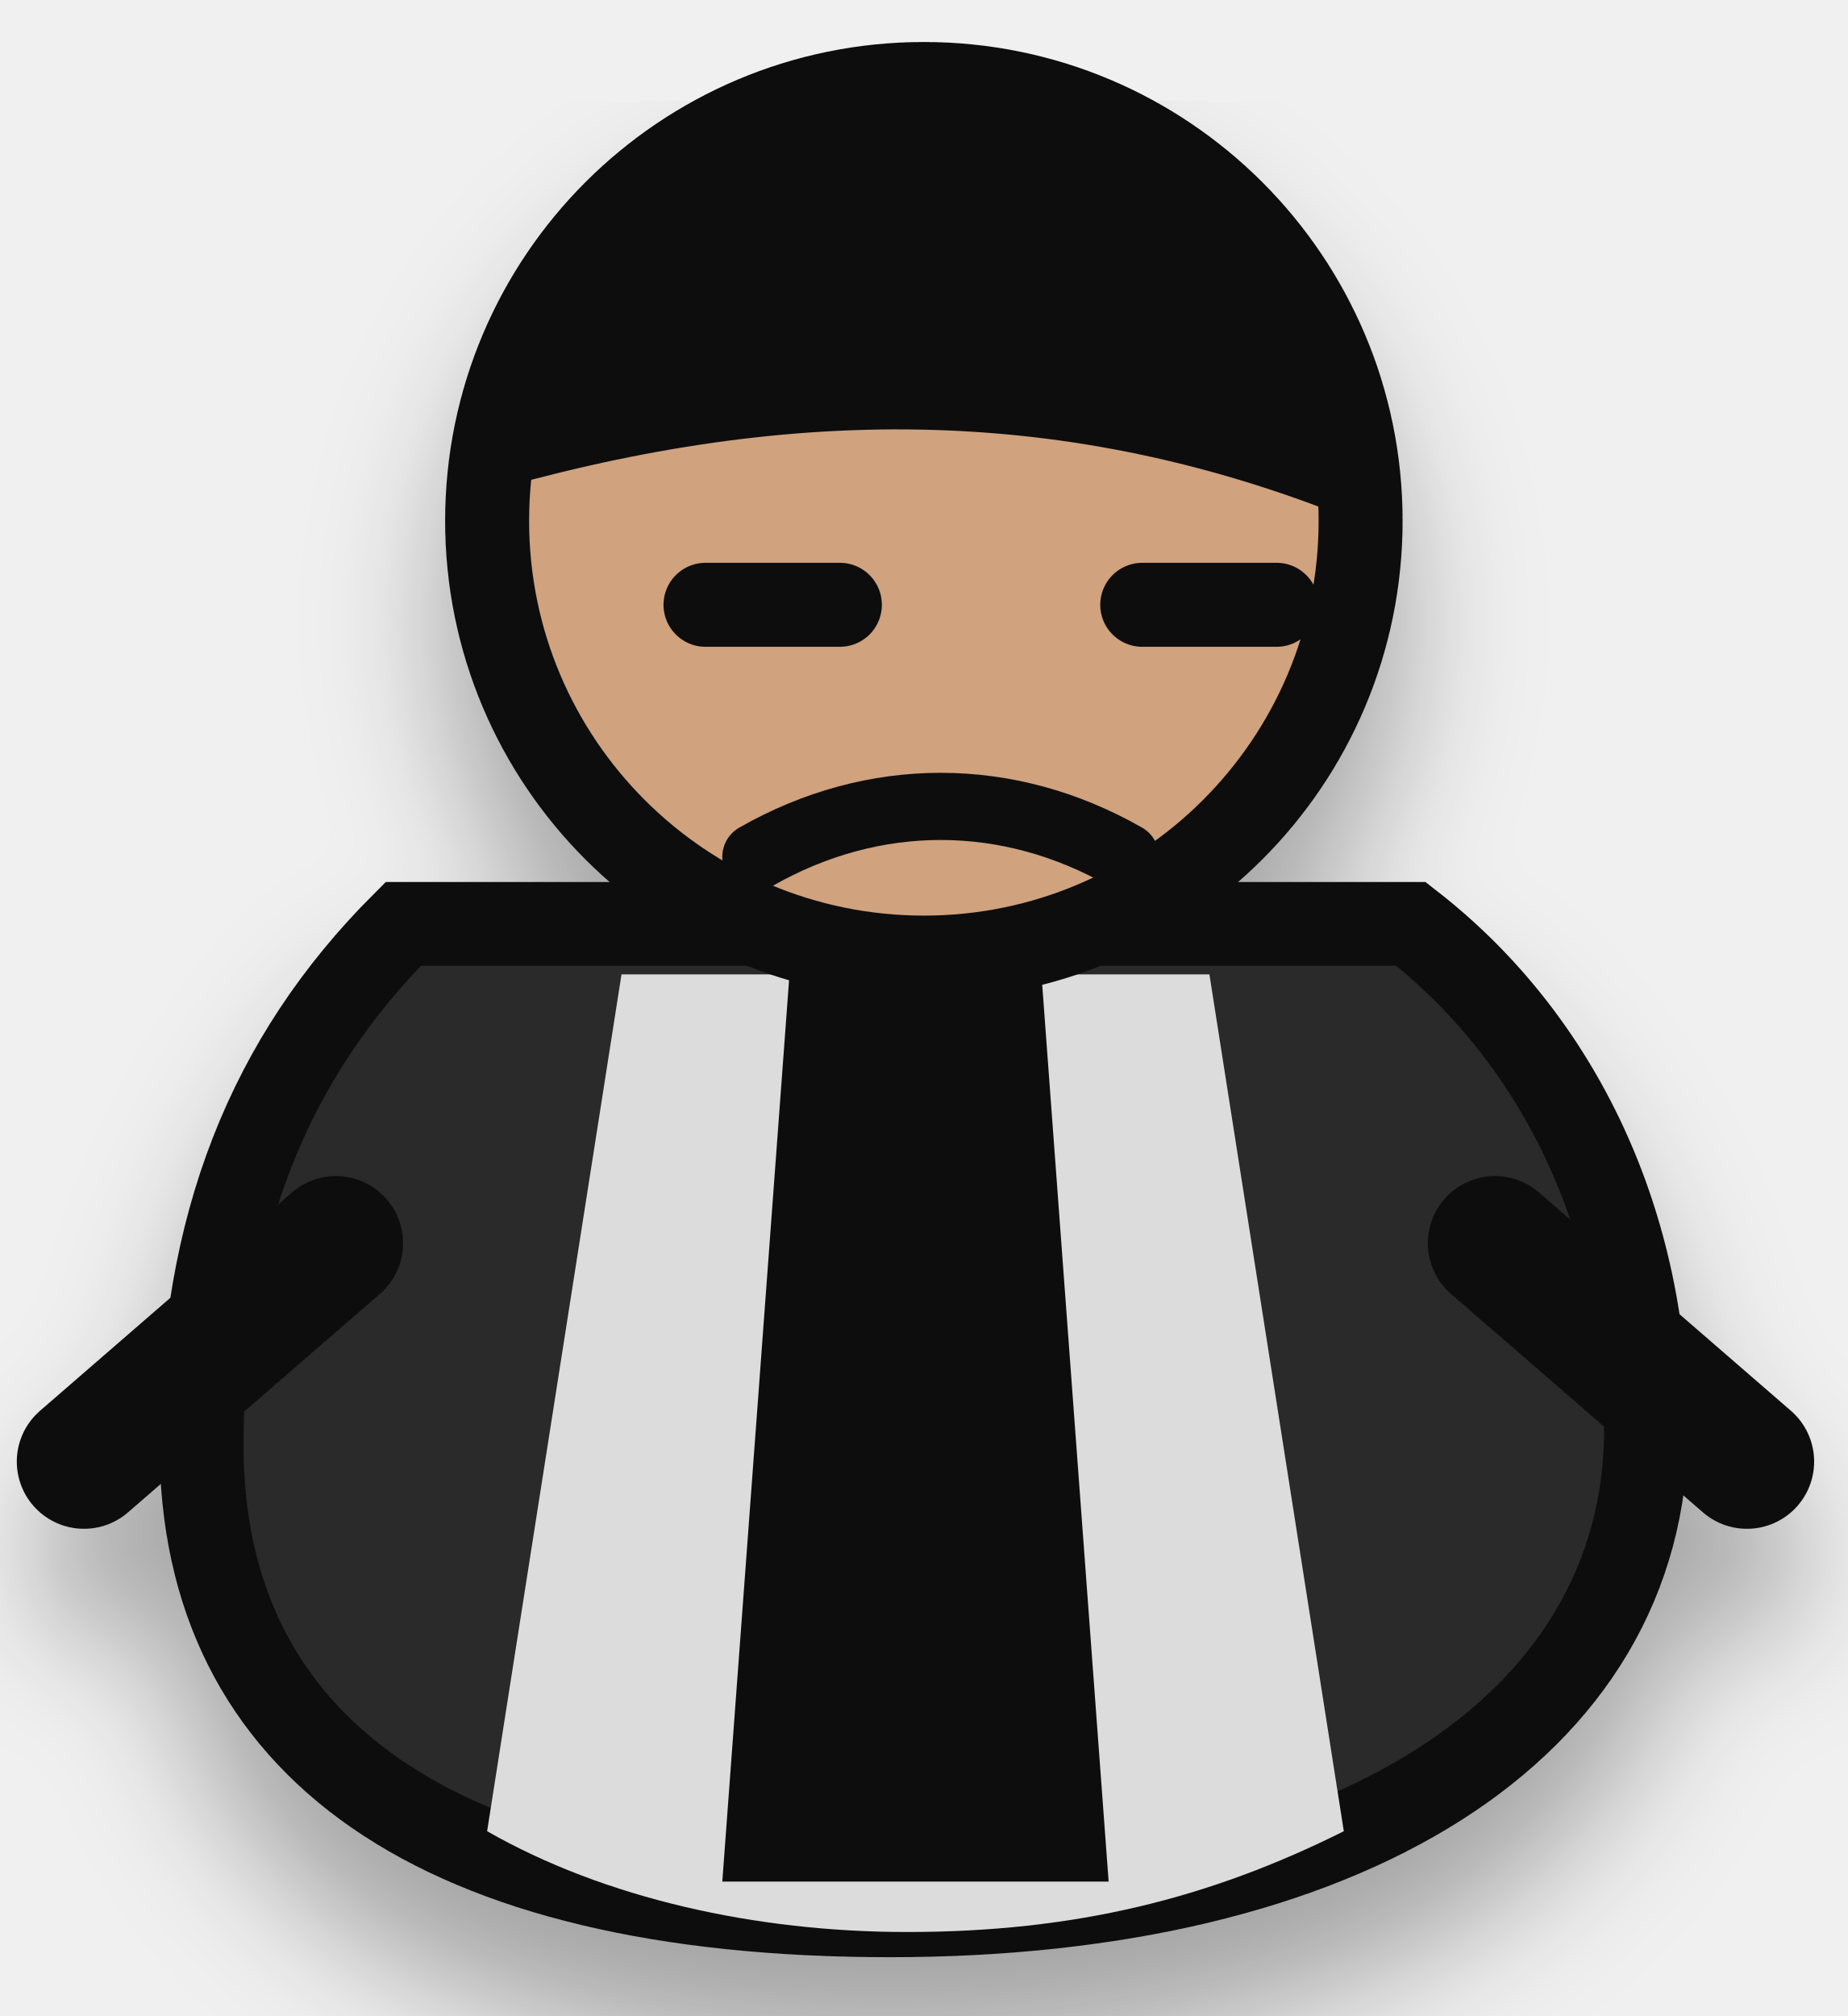
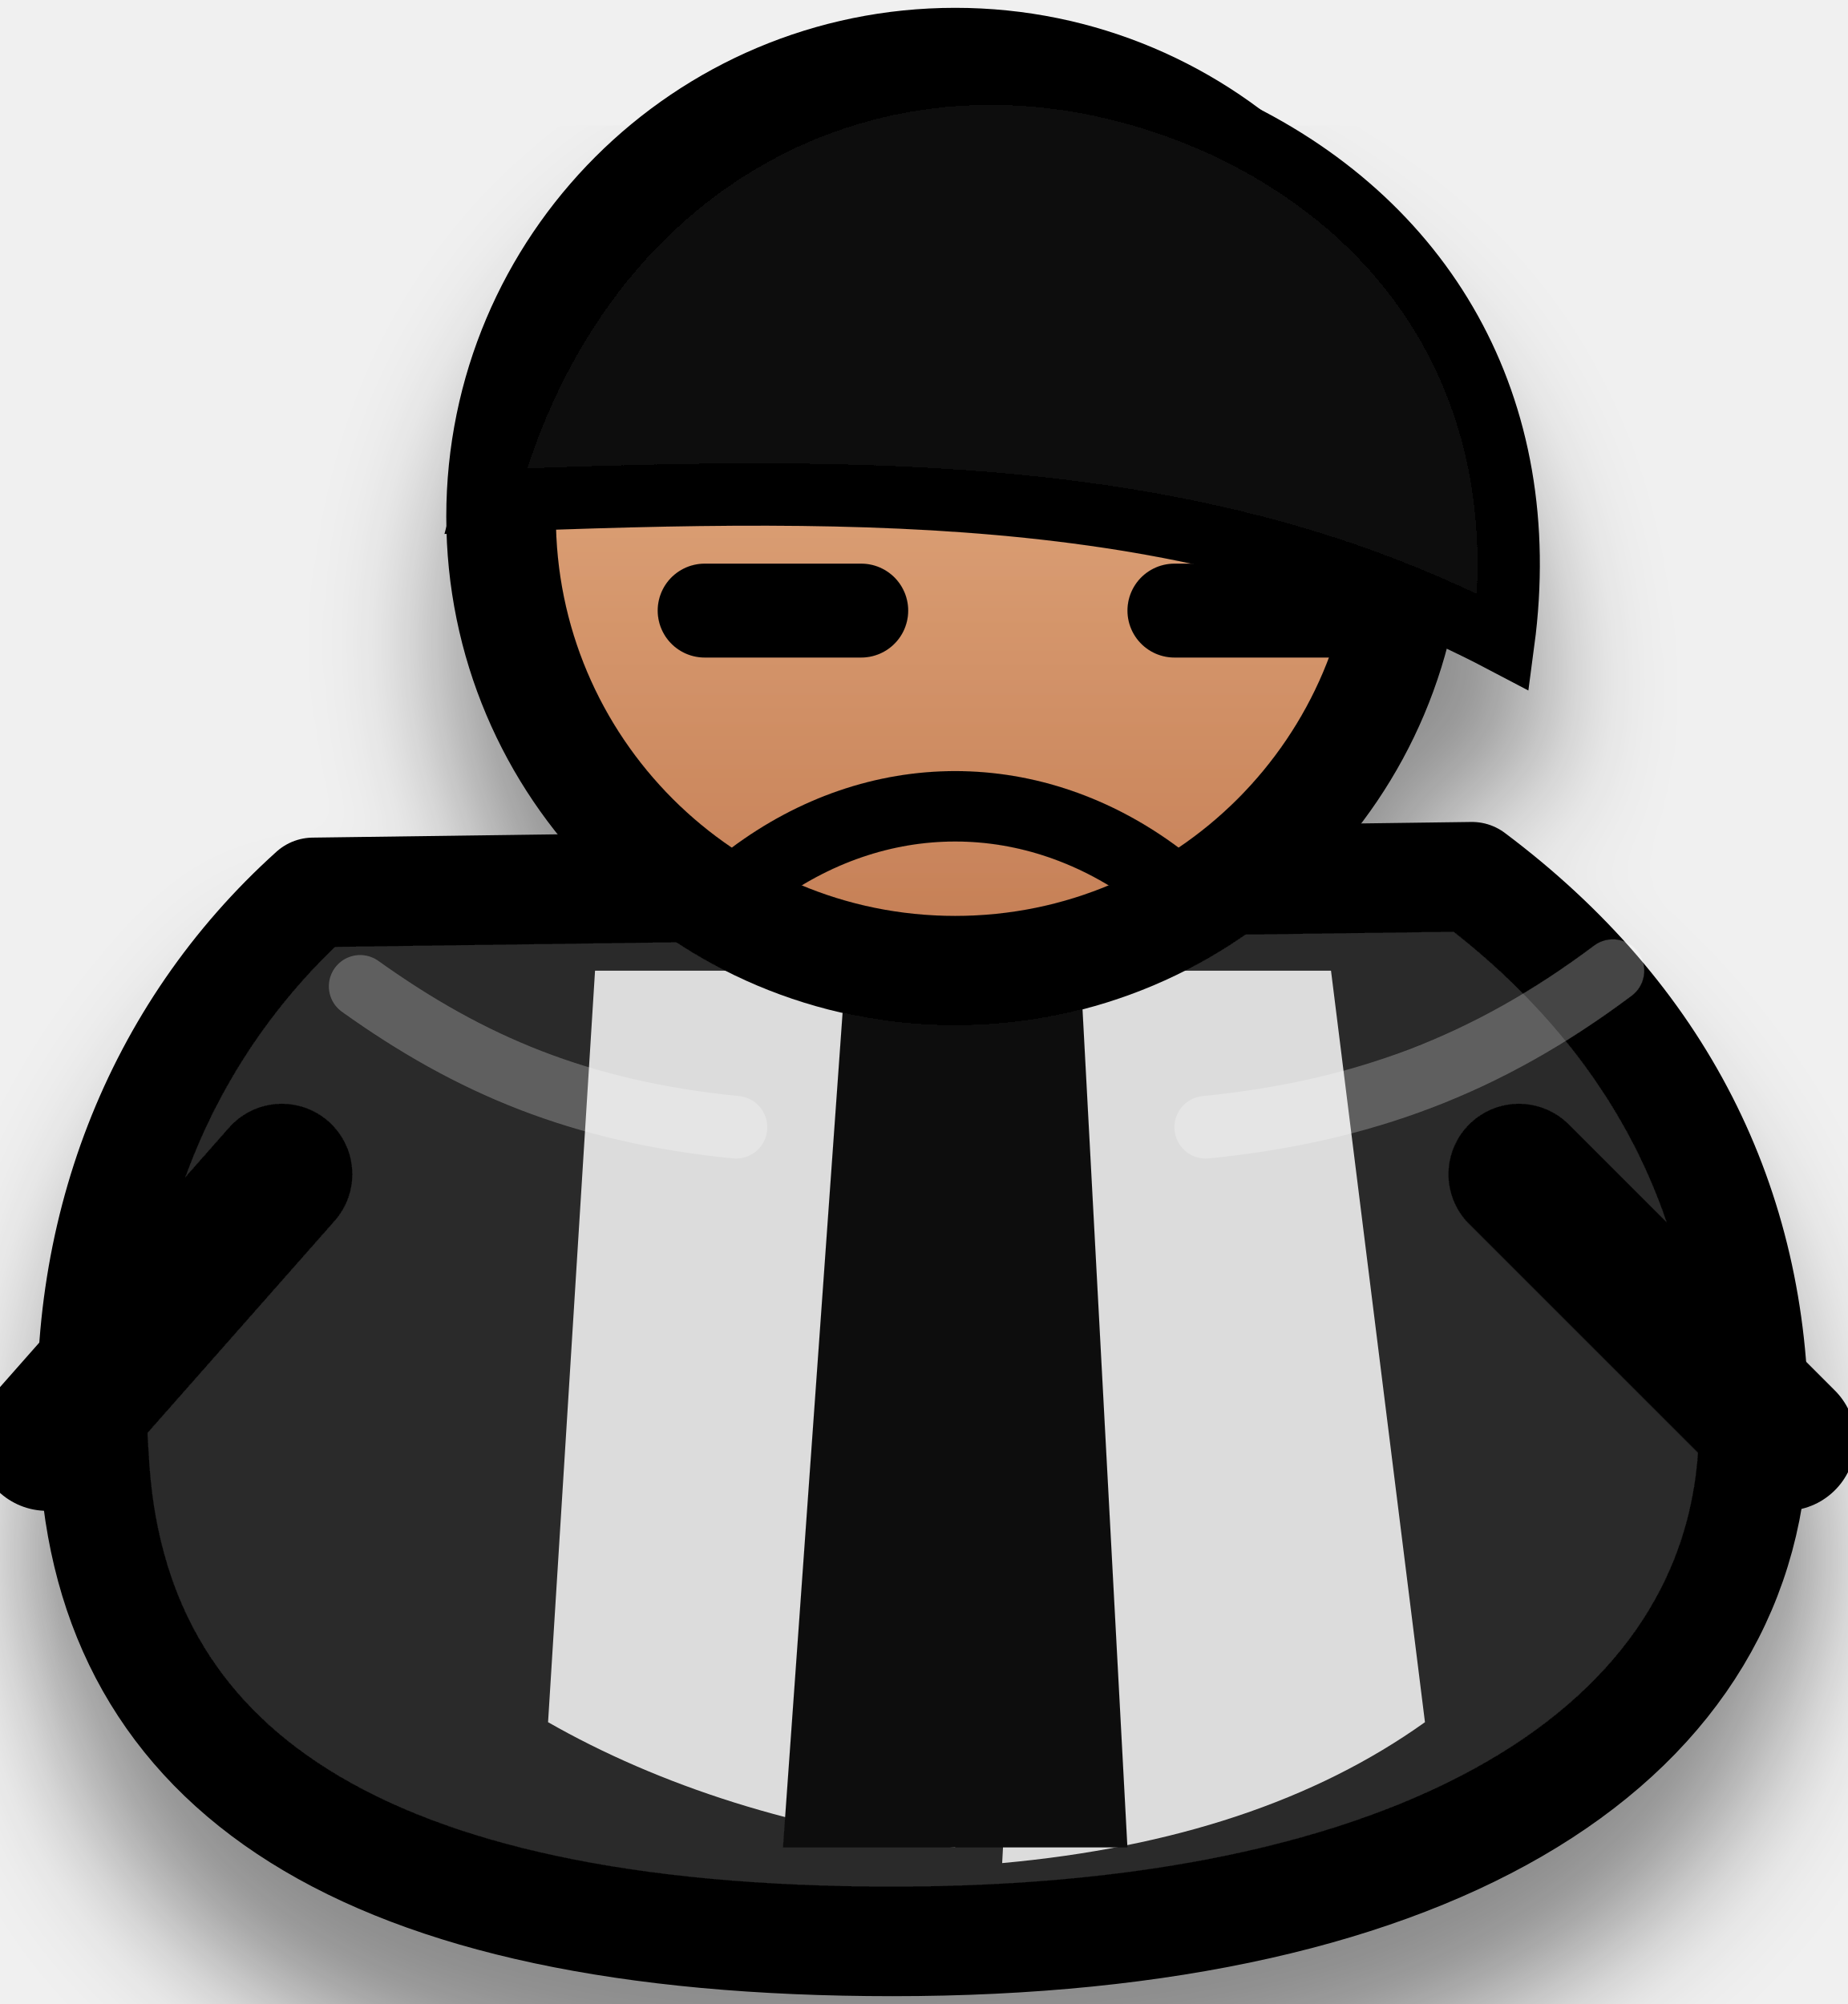
- <svg xmlns="http://www.w3.org/2000/svg" viewBox="0 0 110 120">
+ <svg xmlns="http://www.w3.org/2000/svg" viewBox="0 0 118 128">
  <defs>
-     <filter id="s" x="-20%" y="-20%" width="140%" height="140%">
-       <feDropShadow dx="0" dy="6" stdDeviation="4" flood-opacity=".32" />
+     <filter id="s" x="-25%" y="-25%" width="150%" height="150%">
+       <feDropShadow dx="0" dy="8" stdDeviation="4" flood-opacity=".42" />
    </filter>
+     <linearGradient id="skin" x1="0" y1="0" x2="0" y2="1">
+       <stop offset="0" stop-color="#efbd91" />
+       <stop offset="1" stop-color="#c47d54" />
+     </linearGradient>
  </defs>
  <g filter="url(#s)">
-     <path d="M24 55c-8 8-12 18-12 31 0 18 14 28 41 28s45-11 45-29c0-12-5-23-14-30z" fill="#2a2a2a" stroke="#111" stroke-width="5" />
-     <path d="M37 58h35l8 51c-8 4-16 6-26 6-9 0-18-2-25-6z" fill="#dcdcdc" />
-     <path d="M47 58h15l4 54H43z" fill="#111" />
-     <circle cx="55" cy="31" r="26" fill="#d0a27e" stroke="#111" stroke-width="5" />
-     <path d="M30 29c4-17 19-28 39-20 10 4 15 12 14 23-18-8-35-8-53-3z" fill="#111" />
-     <path d="M42 36h8m18 0h8" stroke="#111" stroke-width="5" stroke-linecap="round" />
-     <path d="M45 51c7-4 15-4 22 0" fill="none" stroke="#111" stroke-width="4" stroke-linecap="round" />
-     <path d="M20 74 5 87m84-13 15 13" stroke="#111" stroke-width="8" stroke-linecap="round" />
+     <path d="M20 57c-10 9-15 22-14 36 1 20 17 31 51 31 35 0 55-13 55-33 0-14-6-26-18-35z" fill="#292929" stroke="#050505" stroke-width="7" stroke-linejoin="round" />
+     <path d="M38 62h18l5 56c-10-1-19-4-26-8zM67 62h18l6 48c-7 5-16 8-27 9z" fill="#dcdcdc" />
+     <path d="M54 62h15l3 56H50z" fill="#111" />
+     <circle cx="61" cy="33" r="29" fill="url(#skin)" stroke="#050505" stroke-width="7" />
+     <path d="M31 32C37 9 58-1 78 8c13 6 20 18 18 33-19-10-40-10-65-9z" fill="#111" stroke="#050505" stroke-width="4" />
+     <path d="M45 39h10m20 0h10" stroke="#050505" stroke-width="6" stroke-linecap="round" />
+     <path d="M48 56c8-6 18-6 26 0" fill="none" stroke="#050505" stroke-width="4.5" stroke-linecap="round" />
+     <path d="M18 75 3 92m94-17 17 17" stroke="#050505" stroke-width="9" stroke-linecap="round" />
+     <path d="M23 63c7 5 14 8 24 9m30 0c10-1 18-4 26-10" stroke="#fff" stroke-width="4" opacity=".25" stroke-linecap="round" />
  </g>
</svg>
